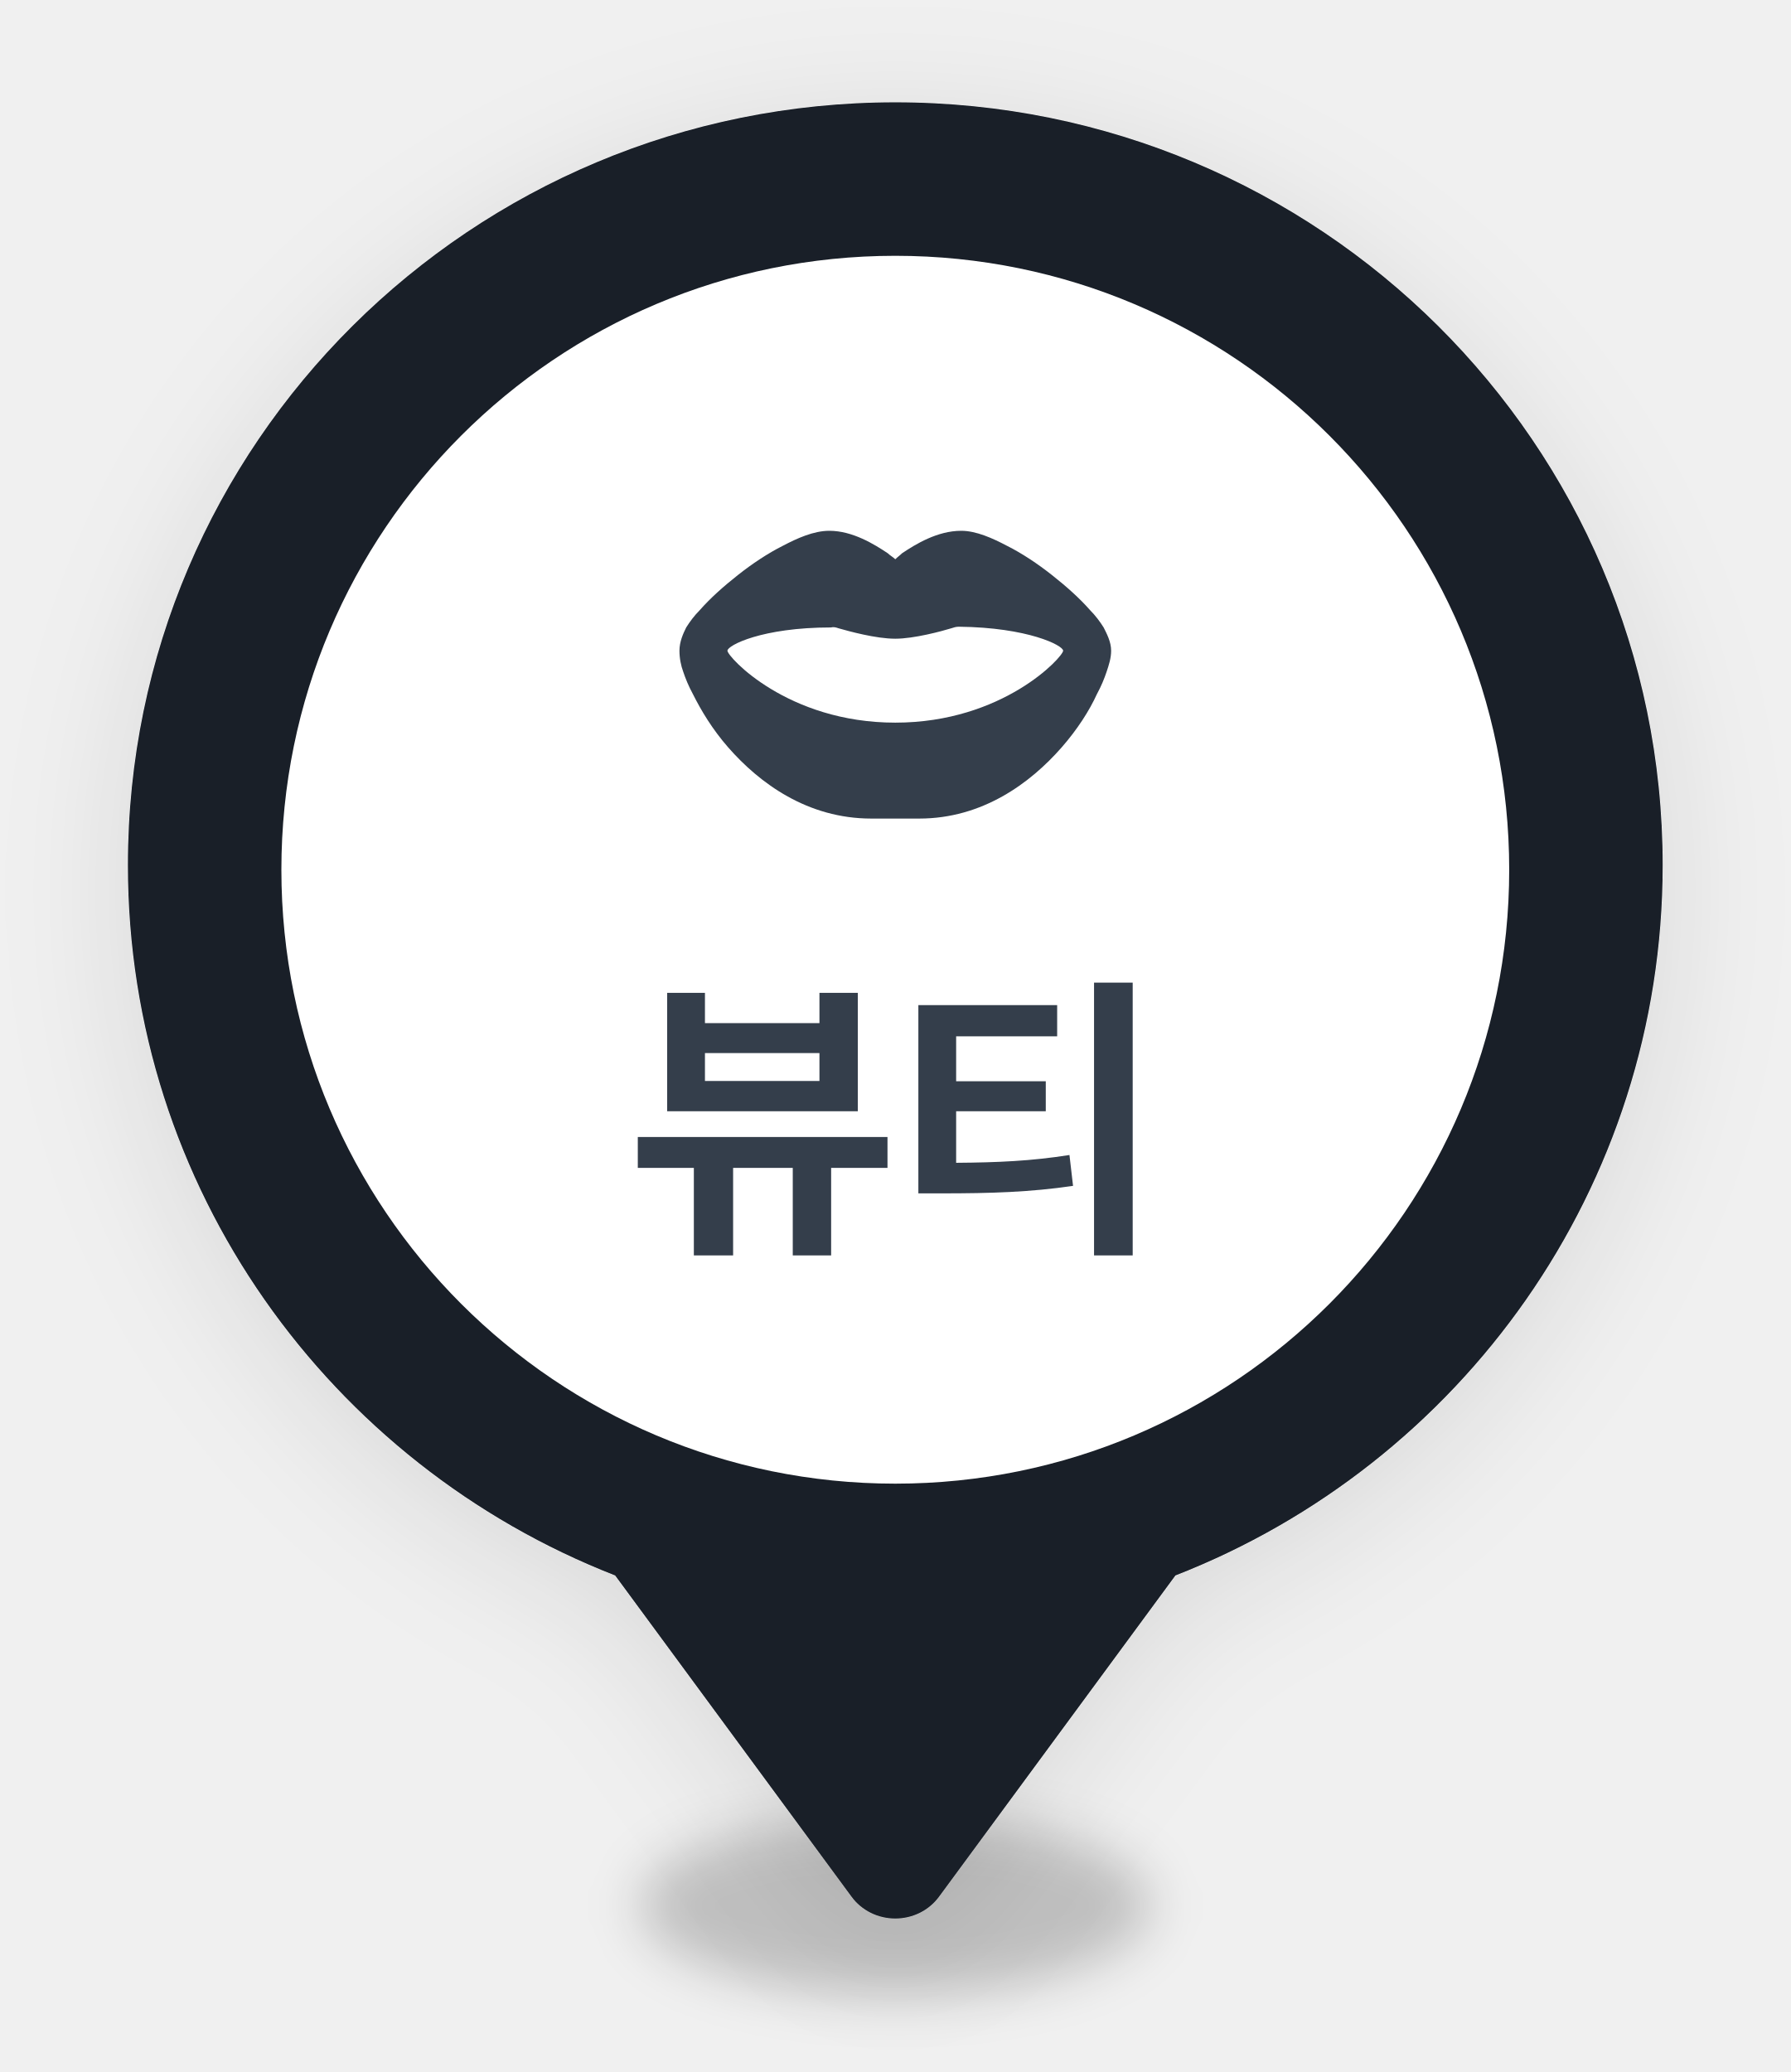
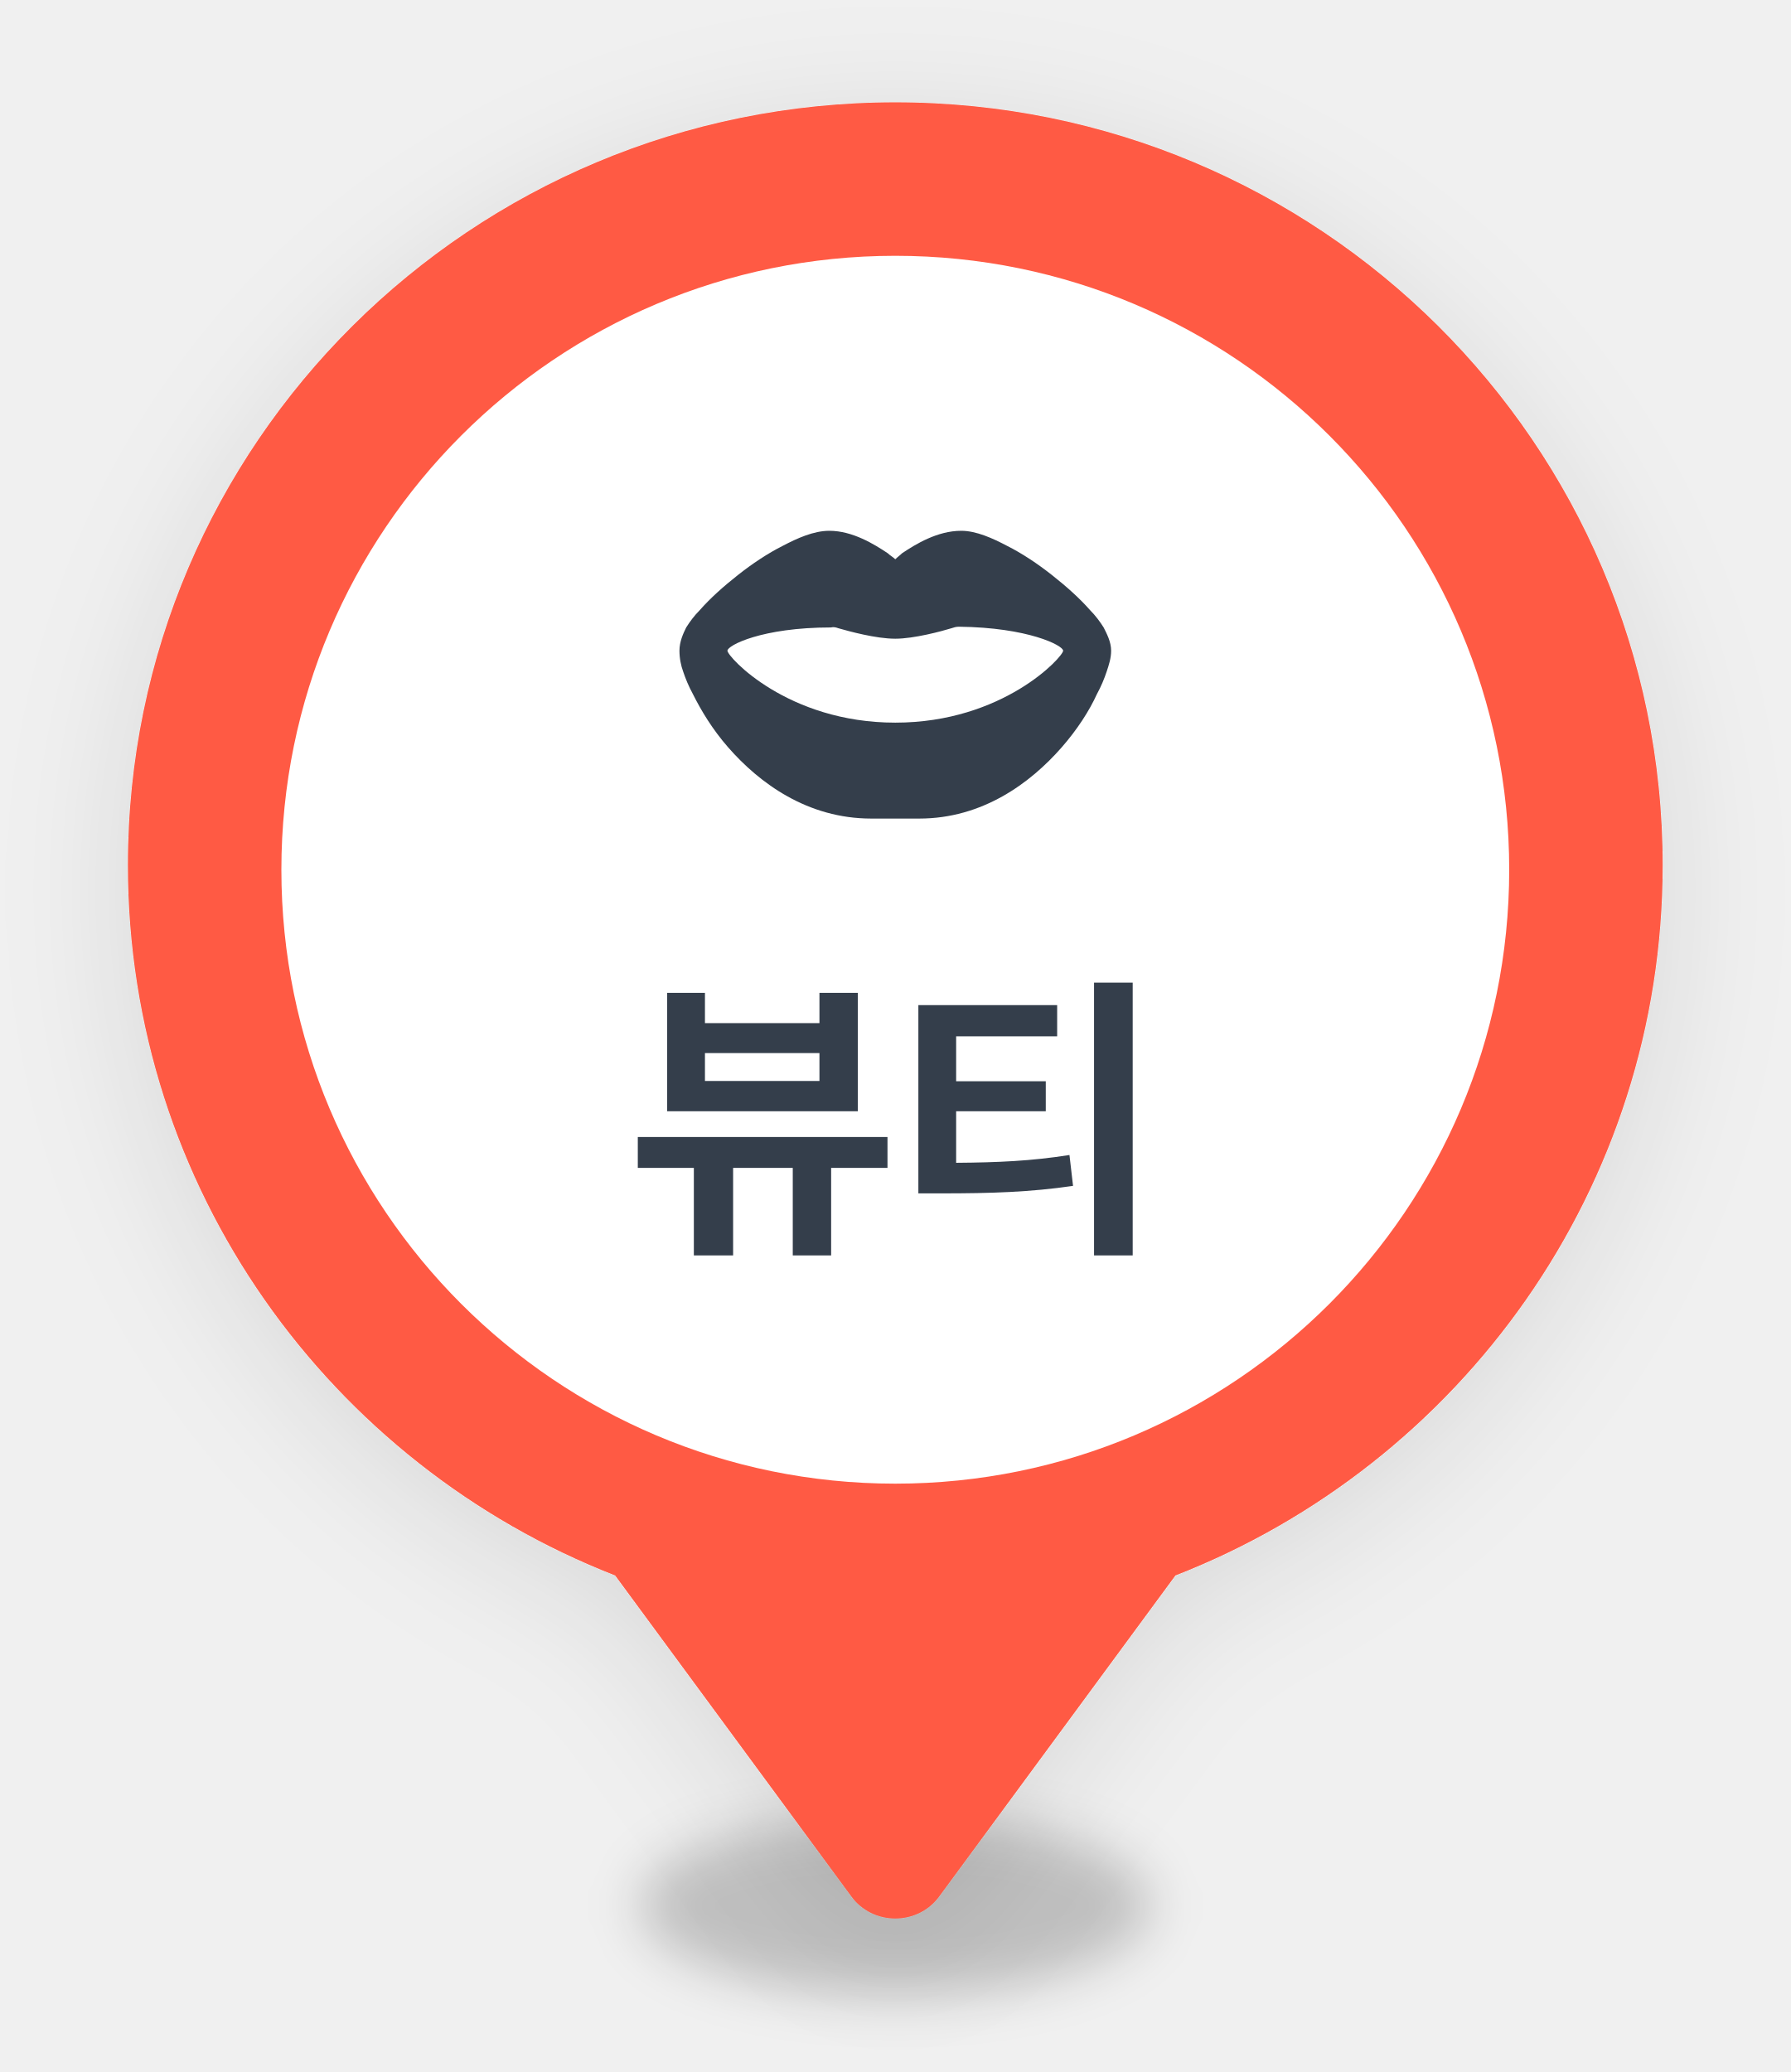
<svg xmlns="http://www.w3.org/2000/svg" width="70" height="81" viewBox="0 0 70 81" fill="none">
  <g filter="url(#filter0_f_173_13223)">
    <ellipse cx="35" cy="74.5" rx="10" ry="3.5" fill="black" fill-opacity="0.2" />
  </g>
  <g filter="url(#filter1_d_173_13223)">
-     <path fill-rule="evenodd" clip-rule="evenodd" d="M35 4C51.569 4 65 17.351 65 33.82C65 46.447 57.104 57.242 45.952 61.59L36.709 74.149C36.516 74.412 36.26 74.626 35.963 74.775C35.665 74.923 35.335 75 35 75C34.665 75 34.335 74.923 34.037 74.775C33.74 74.626 33.484 74.412 33.291 74.149L24.048 61.59C12.896 57.242 5 46.447 5 33.82C5 17.351 18.431 4 35 4Z" fill="#191F28" />
+     <path fill-rule="evenodd" clip-rule="evenodd" d="M35 4C51.569 4 65 17.351 65 33.82C65 46.447 57.104 57.242 45.952 61.59L36.709 74.149C36.516 74.412 36.26 74.626 35.963 74.775C35.665 74.923 35.335 75 35 75C34.665 75 34.335 74.923 34.037 74.775C33.74 74.626 33.484 74.412 33.291 74.149L24.048 61.59C12.896 57.242 5 46.447 5 33.82C5 17.351 18.431 4 35 4Z" fill="#ff5a44" />
  </g>
  <path d="M59 34C59 20.745 48.255 10 35 10C21.745 10 11 20.745 11 34C11 47.255 21.745 58 35 58C48.255 58 59 47.255 59 34Z" fill="white" />
  <path d="M35 21.863C35.088 21.775 35.176 21.717 35.264 21.629C35.791 21.277 36.641 20.75 37.578 20.75C38.164 20.75 38.809 21.043 39.365 21.336C39.951 21.629 40.566 22.039 41.123 22.479C41.68 22.918 42.207 23.387 42.617 23.855C42.822 24.061 42.998 24.295 43.145 24.529C43.262 24.764 43.438 25.086 43.438 25.438C43.438 25.73 43.35 25.994 43.262 26.258C43.174 26.521 43.057 26.814 42.881 27.137C42.588 27.781 42.119 28.514 41.504 29.217C40.273 30.623 38.398 32 35.938 32H34.062C31.572 32 29.697 30.623 28.467 29.217C27.852 28.514 27.412 27.781 27.09 27.137C26.914 26.814 26.797 26.521 26.709 26.258C26.621 26.023 26.562 25.73 26.562 25.438C26.562 25.086 26.709 24.764 26.826 24.529C26.973 24.295 27.148 24.061 27.354 23.855C27.764 23.387 28.291 22.918 28.848 22.479C29.404 22.039 30.02 21.629 30.605 21.336C31.162 21.043 31.807 20.75 32.422 20.75C33.33 20.75 34.18 21.277 34.707 21.629C34.795 21.717 34.912 21.775 35 21.863ZM28.438 25.438C28.438 25.672 30.781 28.25 35 28.25C39.219 28.25 41.562 25.672 41.562 25.438C41.562 25.232 40.185 24.529 37.49 24.5C37.373 24.5 37.285 24.529 37.197 24.559C36.816 24.676 35.732 24.969 35 24.969C34.238 24.969 33.184 24.676 32.773 24.559C32.685 24.529 32.598 24.5 32.48 24.529C29.785 24.529 28.438 25.232 28.438 25.438Z" fill="#343E4B" />
  <path d="M34.695 44.449V45.656H32.492V49.078H30.992V45.656H28.66V49.078H27.125V45.656H24.934V44.449H34.695ZM27.559 38.812V39.996H32.035V38.812H33.535V43.441H26.082V38.812H27.559ZM27.559 42.258H32.035V41.168H27.559V42.258ZM41.328 39.293V40.512H37.379V42.27H40.883V43.441H37.379V45.457C39.014 45.445 40.32 45.387 41.809 45.152L41.949 46.359C40.273 46.605 38.738 46.652 36.816 46.652H35.902V39.293H41.328ZM44.281 38.414V49.078H42.77V38.414H44.281Z" fill="#343E4B" />
  <defs>
    <filter id="filter0_f_173_13223" x="23" y="69" width="24" height="11" filterUnits="userSpaceOnUse" color-interpolation-filters="sRGB">
      <feFlood flood-opacity="0" result="BackgroundImageFix" />
      <feBlend mode="normal" in="SourceGraphic" in2="BackgroundImageFix" result="shape" />
      <feGaussianBlur stdDeviation="1" result="effect1_foregroundBlur_173_13223" />
    </filter>
    <filter id="filter1_d_173_13223" x="0" y="0" width="70" height="81" filterUnits="userSpaceOnUse" color-interpolation-filters="sRGB">
      <feFlood flood-opacity="0" result="BackgroundImageFix" />
      <feColorMatrix in="SourceAlpha" type="matrix" values="0 0 0 0 0 0 0 0 0 0 0 0 0 0 0 0 0 0 127 0" result="hardAlpha" />
      <feOffset dy="1" />
      <feGaussianBlur stdDeviation="2.5" />
      <feComposite in2="hardAlpha" operator="out" />
      <feColorMatrix type="matrix" values="0 0 0 0 0 0 0 0 0 0 0 0 0 0 0 0 0 0 0.1 0" />
      <feBlend mode="normal" in2="BackgroundImageFix" result="effect1_dropShadow_173_13223" />
      <feBlend mode="normal" in="SourceGraphic" in2="effect1_dropShadow_173_13223" result="shape" />
    </filter>
  </defs>
</svg>
